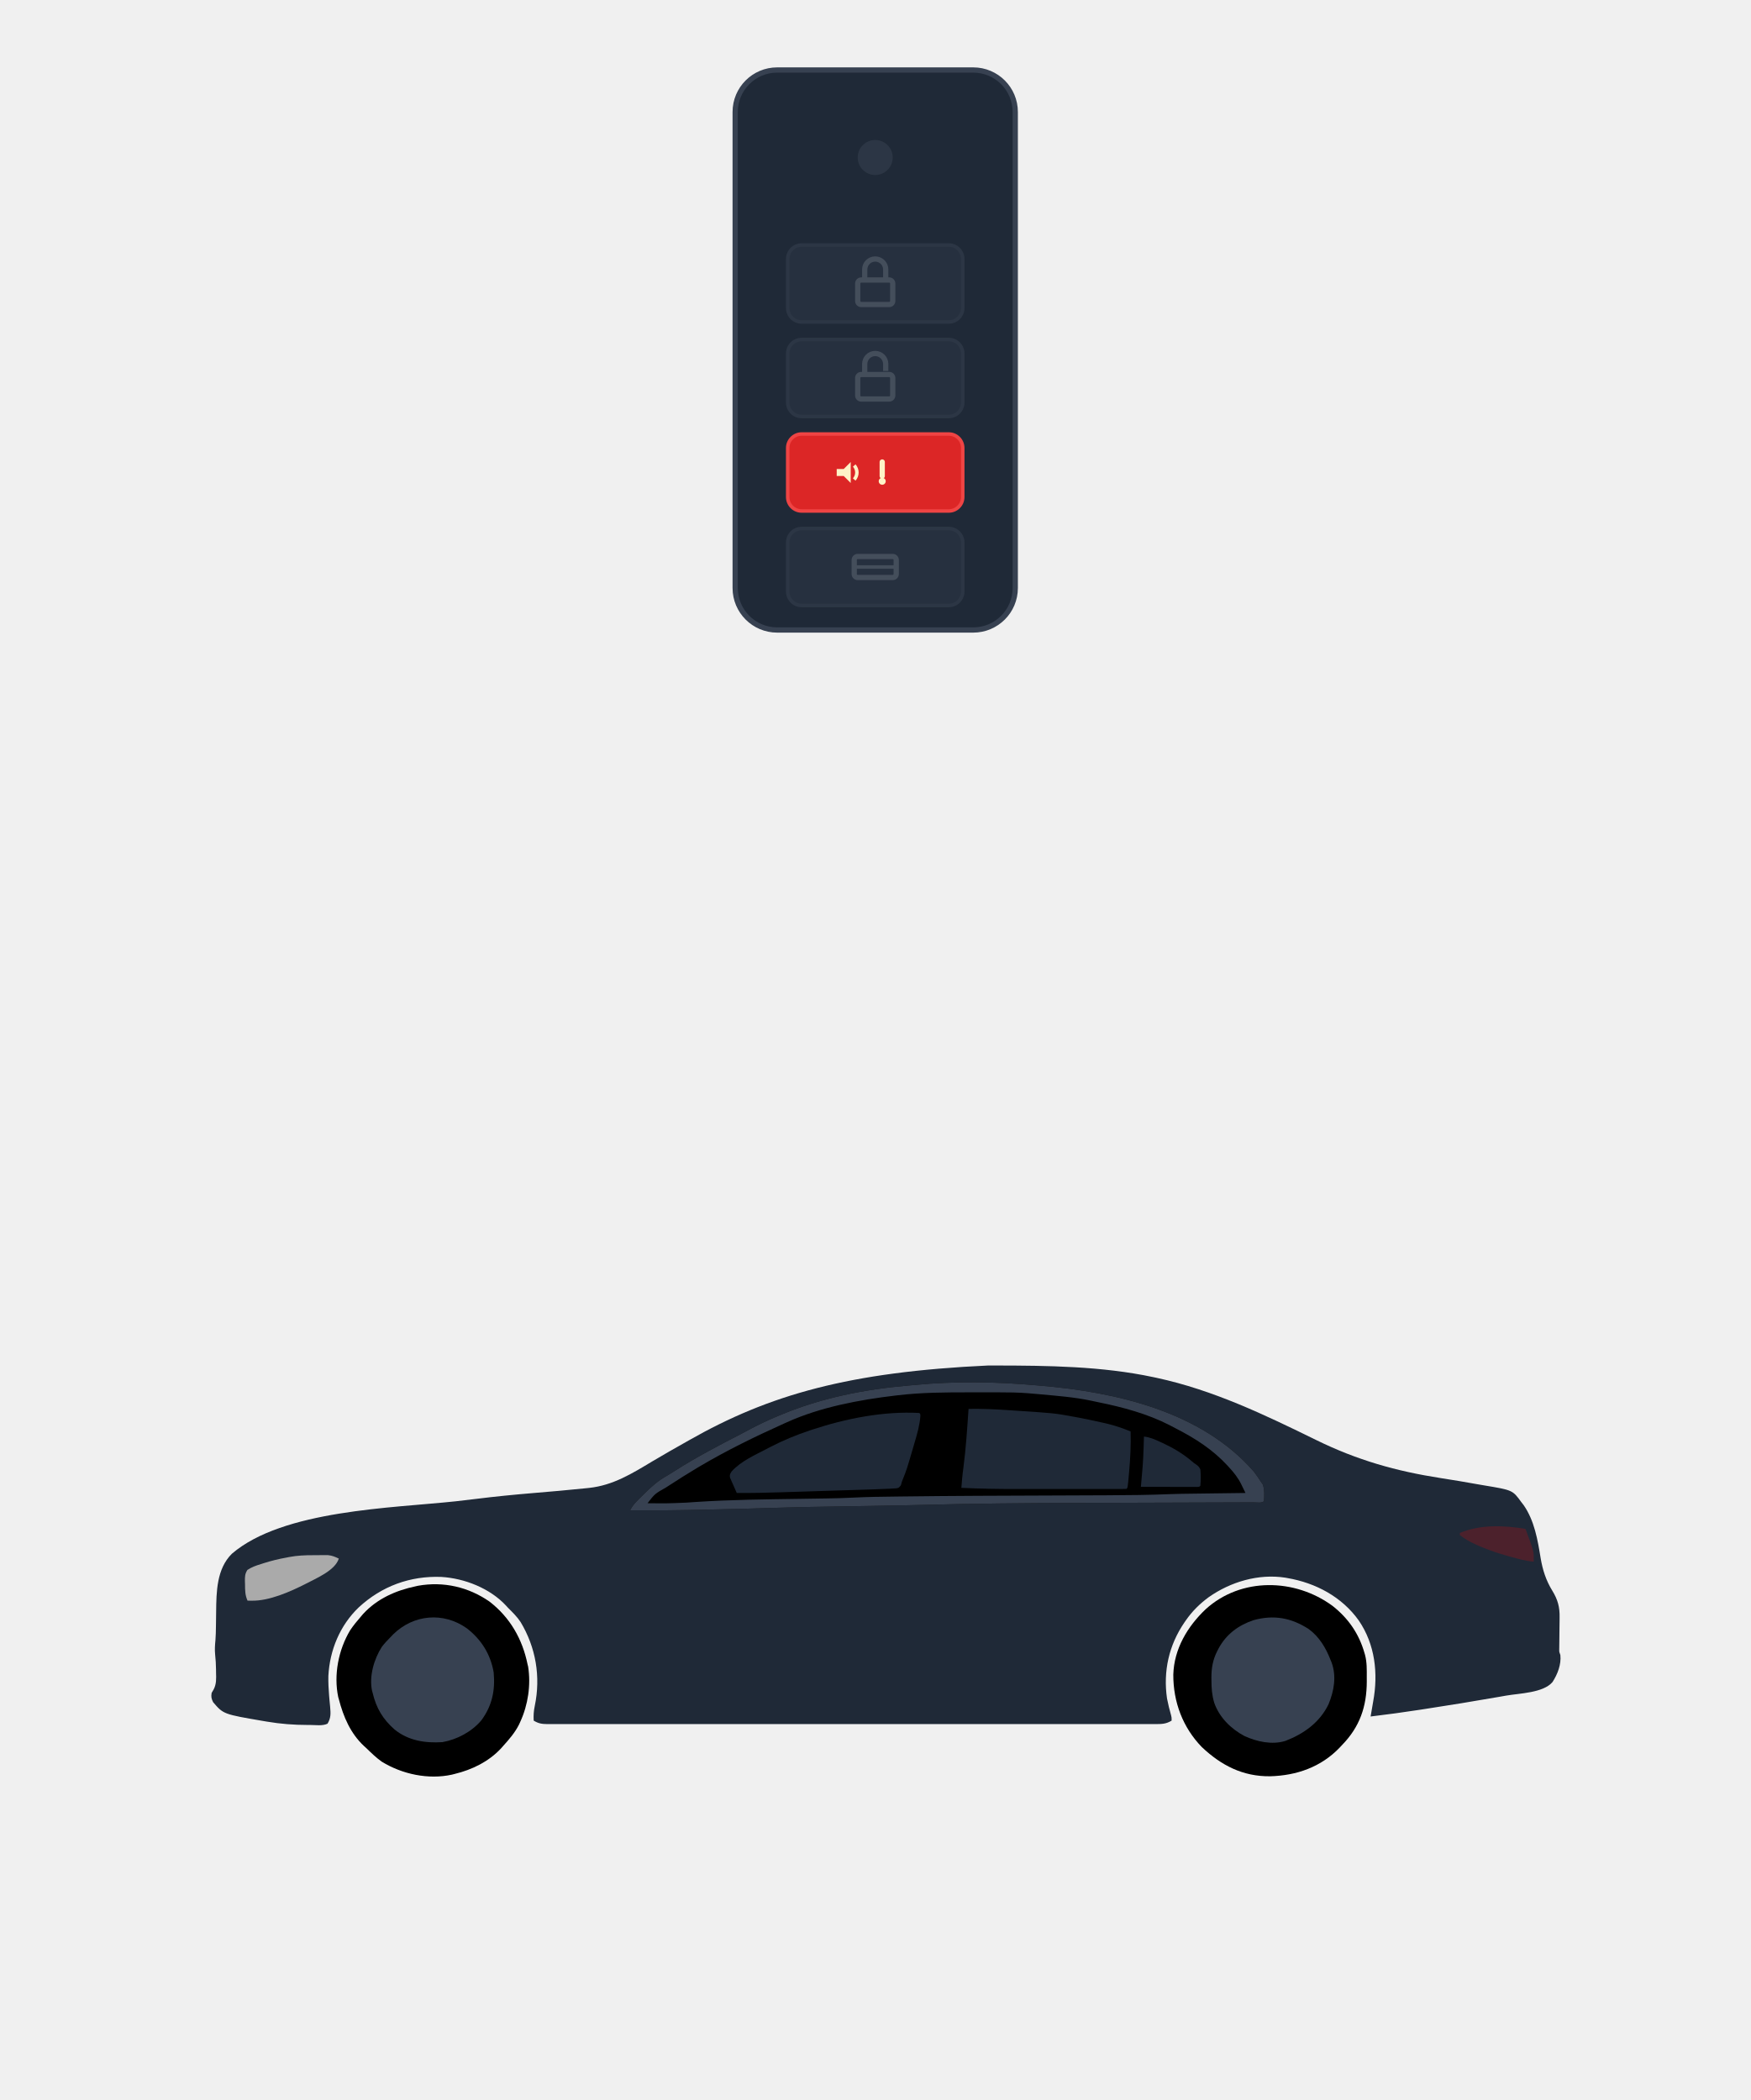
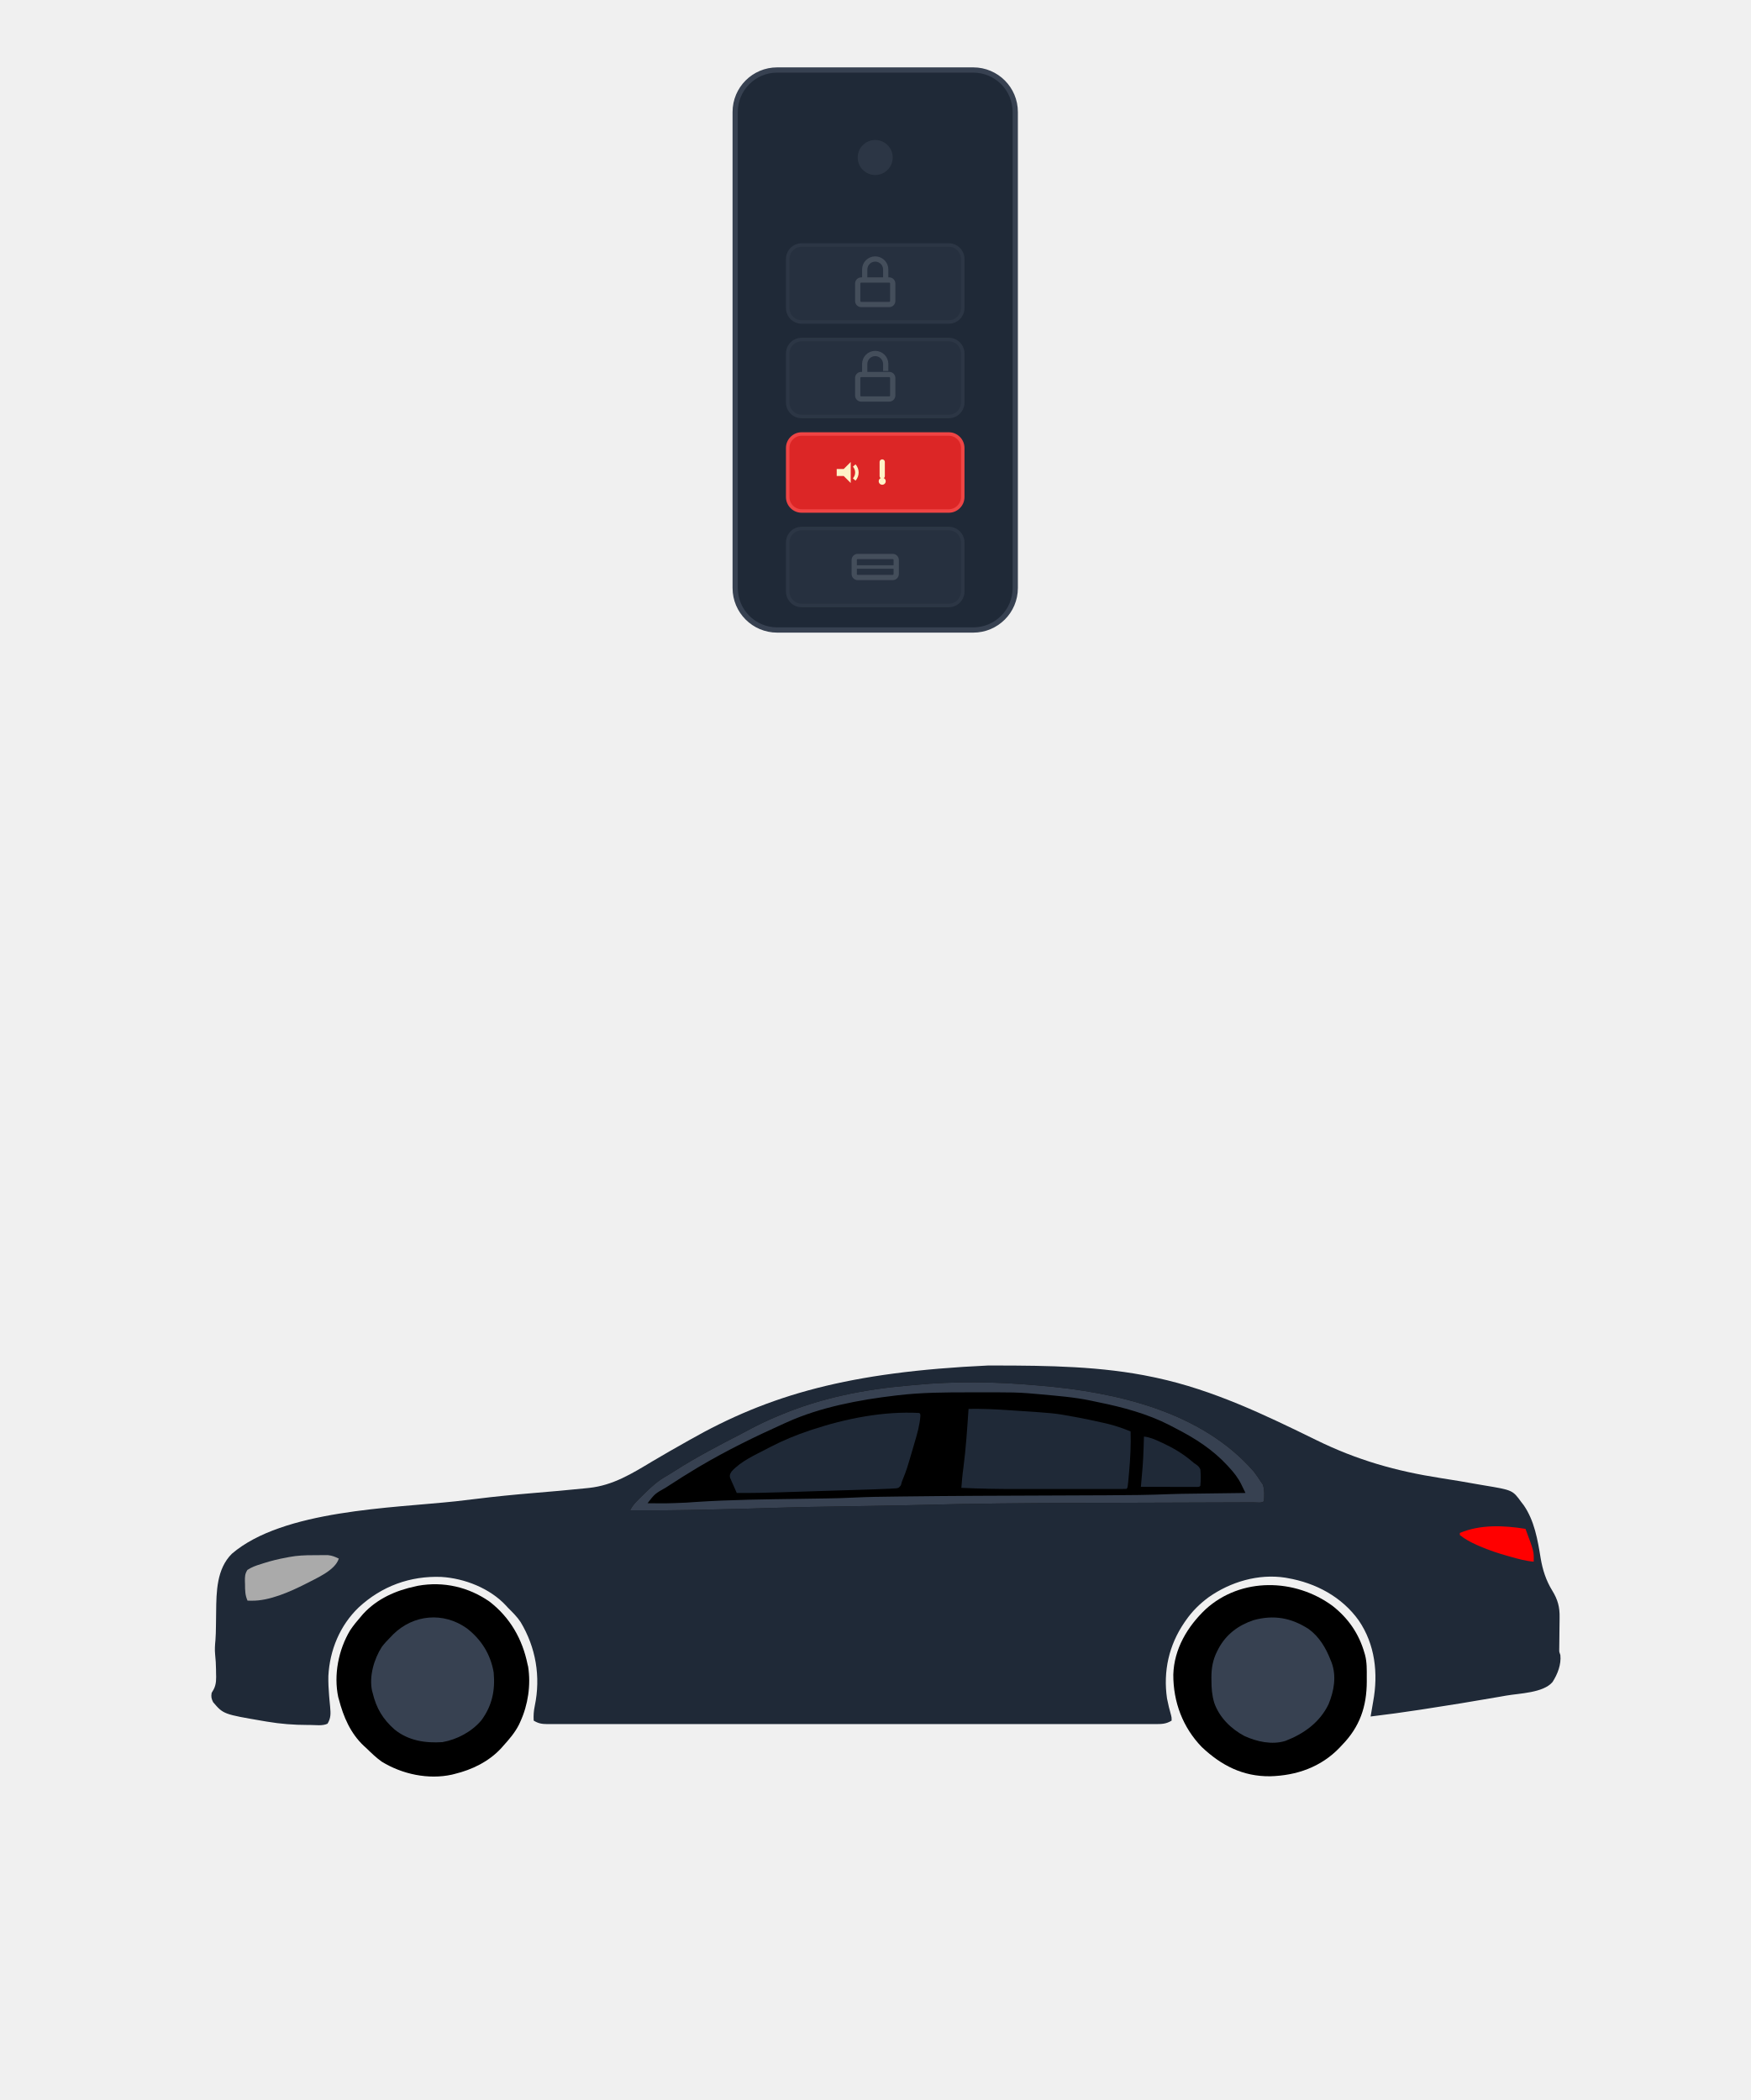
<svg xmlns="http://www.w3.org/2000/svg" viewBox="0 0 500 600">
  <defs>
    <radialGradient id="ripple-gradient">
      <stop offset="0%" style="stop-color:#9ca3af;stop-opacity:0.8" />
      <stop offset="100%" style="stop-color:#9ca3af;stop-opacity:0" />
    </radialGradient>
    <filter id="headlight-glow">
      <feGaussianBlur stdDeviation="4" result="coloredBlur" />
      <feMerge>
        <feMergeNode in="coloredBlur" />
        <feMergeNode in="SourceGraphic" />
      </feMerge>
    </filter>
  </defs>
  <g id="key-fob" transform="translate(210, 20)">
    <rect x="0" y="0" width="80" height="160" rx="12" fill="#1f2937" stroke="#374151" stroke-width="1.5" />
    <circle cx="40" cy="25" r="5" fill="#4b5563" opacity="0.3" />
    <g id="lock-button" opacity="0.3">
      <rect x="15" y="50" width="50" height="22" rx="4" fill="#374151" stroke="#4b5563" stroke-width="1" />
      <g transform="translate(40, 61)">
        <rect x="-5" y="-1" width="10" height="7" rx="1" fill="none" stroke="#9ca3af" stroke-width="1.5" />
        <path d="M -3,-1 v-3 a3,3 0 0,1 6,0 v3" fill="none" stroke="#9ca3af" stroke-width="1.5" />
      </g>
    </g>
    <g id="unlock-button" opacity="0.3">
      <rect x="15" y="77" width="50" height="22" rx="4" fill="#374151" stroke="#4b5563" stroke-width="1" />
      <g transform="translate(40, 88)">
        <rect x="-5" y="-1" width="10" height="7" rx="1" fill="none" stroke="#9ca3af" stroke-width="1.5" />
        <path d="M -3,-1 v-3 a3,3 0 0,1 6,0 v2" fill="none" stroke="#9ca3af" stroke-width="1.5" />
      </g>
    </g>
    <g id="panic-button">
      <rect x="15" y="104" width="50" height="22" rx="4" fill="#dc2626" stroke="#ef4444" stroke-width="1">
      </rect>
      <g transform="translate(33, 115)">
        <path d="M 0,-3 l-2,2 h-2 v2 h2 l2,2 z" fill="#fef3c7" stroke="none" />
        <path d="M 1,-2 a3,3 0 0,1 0,4" fill="none" stroke="#fef3c7" stroke-width="1" />
      </g>
      <g transform="translate(42, 115)">
        <line x1="0" y1="-3" x2="0" y2="1" stroke="#fef3c7" stroke-width="1.5" stroke-linecap="round" />
        <circle cx="0" cy="2.5" r="1" fill="#fef3c7" />
      </g>
-       <circle cx="40" cy="115" r="0" fill="url(#ripple-gradient)" opacity="0">
-         <animate attributeName="r" values="0; 0; 0; 20; 30; 0; 0" keyTimes="0; 0.08; 0.083; 0.12; 0.15; 0.17; 1" dur="6s" repeatCount="indefinite" />
-         <animate attributeName="opacity" values="0; 0; 0.8; 0.6; 0; 0; 0" keyTimes="0; 0.08; 0.083; 0.12; 0.15; 0.17; 1" dur="6s" repeatCount="indefinite" />
+       <rect x="15" y="104" width="50" height="22" rx="4" fill="#ffffff" opacity="0">
+         <animate attributeName="opacity" values="0; 0; 0; 0.6; 0; 0; 0" keyTimes="0; 0.08; 0.083; 0.09; 0.1; 0.11; 1" dur="6s" repeatCount="indefinite" />
+       </rect>
+       <rect x="15" y="104" width="50" height="22" rx="4" fill="#ffffff" opacity="0">
+         <animate attributeName="opacity" values="0; 0; 0; 0; 0.6; 0; 0" keyTimes="0; 0.16; 0.166; 0.167; 0.173; 0.18; 1" dur="6s" repeatCount="indefinite" />
+       </rect>
+       <circle cx="40" cy="115" r="0" fill="none" stroke="#e5e7eb" stroke-width="2" opacity="0">
+         <animate attributeName="r" values="0; 0; 0; 25; 50; 0; 0" keyTimes="0; 0.08; 0.083; 0.12; 0.15; 0.17; 1" dur="6s" repeatCount="indefinite" />
+         <animate attributeName="opacity" values="0; 0; 1; 0.8; 0; 0; 0" keyTimes="0; 0.08; 0.083; 0.12; 0.15; 0.17; 1" dur="6s" repeatCount="indefinite" />
+         <animate attributeName="stroke-width" values="3; 3; 3; 2; 1; 1; 1" keyTimes="0; 0.08; 0.083; 0.12; 0.15; 0.17; 1" dur="6s" repeatCount="indefinite" />
      </circle>
-       <circle cx="40" cy="115" r="0" fill="url(#ripple-gradient)" opacity="0">
-         <animate attributeName="r" values="0; 0; 0; 0; 20; 30; 0" keyTimes="0; 0.16; 0.166; 0.17; 0.2; 0.23; 1" dur="6s" repeatCount="indefinite" />
-         <animate attributeName="opacity" values="0; 0; 0; 0.8; 0.6; 0; 0" keyTimes="0; 0.16; 0.166; 0.17; 0.2; 0.23; 1" dur="6s" repeatCount="indefinite" />
+       <circle cx="40" cy="115" r="0" fill="none" stroke="#e5e7eb" stroke-width="2" opacity="0">
+         <animate attributeName="r" values="0; 0; 0; 0; 25; 50; 0" keyTimes="0; 0.16; 0.166; 0.17; 0.2; 0.23; 1" dur="6s" repeatCount="indefinite" />
+         <animate attributeName="opacity" values="0; 0; 0; 1; 0.8; 0; 0" keyTimes="0; 0.16; 0.166; 0.17; 0.2; 0.23; 1" dur="6s" repeatCount="indefinite" />
+         <animate attributeName="stroke-width" values="3; 3; 3; 3; 2; 1; 1" keyTimes="0; 0.16; 0.166; 0.17; 0.2; 0.23; 1" dur="6s" repeatCount="indefinite" />
      </circle>
    </g>
    <g id="trunk-button" opacity="0.3">
      <rect x="15" y="131" width="50" height="22" rx="4" fill="#374151" stroke="#4b5563" stroke-width="1" />
      <g transform="translate(40, 142)">
        <rect x="-6" y="-3" width="12" height="6" rx="1" fill="none" stroke="#9ca3af" stroke-width="1.5" />
        <line x1="-6" y1="0" x2="6" y2="0" stroke="#9ca3af" stroke-width="1" />
      </g>
    </g>
  </g>
  <g id="signal-waves">
    <circle cx="250" cy="25" r="8" fill="none" stroke="#f59e0b" stroke-width="3" opacity="0">
      <animate attributeName="cy" values="25; 25; 25; 250; 380; 380" keyTimes="0; 0.166; 0.25; 0.35; 0.42; 1" dur="6s" repeatCount="indefinite" />
      <animate attributeName="r" values="8; 8; 8; 15; 20; 20" keyTimes="0; 0.166; 0.25; 0.35; 0.42; 1" dur="6s" repeatCount="indefinite" />
-       <animate attributeName="opacity" values="0; 0; 0.5; 0.8; 0; 0" keyTimes="0; 0.166; 0.25; 0.35; 0.42; 1" dur="6s" repeatCount="indefinite" />
-     </circle>
-     <circle cx="250" cy="25" r="8" fill="none" stroke="#f59e0b" stroke-width="3" opacity="0">
-       <animate attributeName="cy" values="25; 25; 25; 25; 250; 380" keyTimes="0; 0.166; 0.28; 0.32; 0.4; 0.47" dur="6s" repeatCount="indefinite" />
-       <animate attributeName="r" values="8; 8; 8; 8; 15; 20" keyTimes="0; 0.166; 0.28; 0.32; 0.4; 0.47" dur="6s" repeatCount="indefinite" />
-       <animate attributeName="opacity" values="0; 0; 0; 0.9; 0.8; 0" keyTimes="0; 0.166; 0.28; 0.32; 0.4; 0.47" dur="6s" repeatCount="indefinite" />
+       <animate attributeName="opacity" values="0; 0; 0.9; 0.8; 0; 0" keyTimes="0; 0.166; 0.25; 0.35; 0.42; 1" dur="6s" repeatCount="indefinite" />
    </circle>
  </g>
  <g id="car" transform="translate(25, 300) scale(0.2929688)">
    <path d="M0 0 C2.305 0.005 4.609 0.008 6.914 0.01 C57.973 0.08 110.697 0.655 160.817 11.318 C161.953 11.559 163.089 11.8 164.26 12.048 C219.443 23.949 269.47 48.025 319.864 72.74 C359.812 92.327 397.531 103.034 441.418 109.849 C453.073 111.66 464.707 113.562 476.309 115.688 C478.729 116.123 481.152 116.539 483.578 116.94 C511.267 121.538 511.267 121.538 519.817 133.318 C520.55 134.263 521.284 135.208 522.039 136.181 C532.533 151.304 535.718 170.044 538.6 187.862 C540.535 199.337 543.824 209.636 549.942 219.568 C555.282 228.253 557.283 235.577 557.075 245.716 C557.068 246.673 557.061 247.63 557.054 248.616 C557.031 251.642 556.988 254.667 556.942 257.693 C556.907 260.74 556.876 263.787 556.85 266.834 C556.833 268.723 556.81 270.612 556.78 272.5 C556.771 273.352 556.761 274.204 556.751 275.081 C556.74 275.829 556.728 276.577 556.717 277.347 C556.739 279.532 556.739 279.532 557.817 282.318 C558.82 291.546 555.113 301.068 550.16 308.732 C541.169 319.344 517.89 319.681 505.059 321.925 C502.686 322.341 500.314 322.759 497.942 323.177 C473.633 327.453 449.277 331.397 424.879 335.13 C423.651 335.319 422.424 335.508 421.159 335.702 C405.074 338.169 388.976 340.397 372.817 342.318 C374.817 330.318 374.817 330.318 375.32 327.695 C380.369 300.275 377.19 272.055 361.328 248.775 C344.92 225.663 319.338 212.064 291.817 207.318 C291.094 207.186 290.37 207.055 289.625 206.919 C263.486 202.881 236.316 210.935 214.973 225.943 C206.261 232.378 199 239.501 192.817 248.38 C192.299 249.124 191.781 249.867 191.248 250.632 C176.153 272.72 170.458 298.154 174.312 324.733 C175.399 330.359 176.773 335.896 178.358 341.402 C178.817 343.318 178.817 343.318 178.817 346.318 C173.357 349.734 168.797 349.741 162.569 349.695 C161.016 349.702 161.016 349.702 159.432 349.709 C155.947 349.72 152.463 349.709 148.978 349.699 C146.461 349.702 143.944 349.707 141.427 349.713 C135.945 349.723 130.464 349.723 124.983 349.716 C116.833 349.705 108.682 349.71 100.532 349.719 C85.976 349.735 71.42 349.734 56.864 349.725 C44.126 349.718 31.388 349.716 18.65 349.719 C17.383 349.72 17.383 349.72 16.091 349.72 C12.664 349.721 9.236 349.722 5.809 349.723 C-26.355 349.732 -58.518 349.724 -90.682 349.708 C-119.268 349.693 -147.854 349.695 -176.44 349.709 C-208.544 349.725 -240.648 349.731 -272.753 349.722 C-276.174 349.721 -279.595 349.72 -283.017 349.719 C-283.859 349.719 -284.701 349.719 -285.569 349.719 C-298.301 349.715 -311.032 349.719 -323.763 349.727 C-338.236 349.735 -352.71 349.733 -367.183 349.717 C-375.287 349.708 -383.391 349.708 -391.494 349.719 C-397.537 349.726 -403.58 349.718 -409.623 349.704 C-412.074 349.701 -414.525 349.702 -416.976 349.71 C-420.296 349.719 -423.615 349.709 -426.935 349.695 C-428.377 349.706 -428.377 349.706 -429.848 349.717 C-435.068 349.672 -438.626 349.169 -443.183 346.318 C-443.457 341.294 -443.151 336.858 -442.109 331.925 C-436.194 303.485 -441.038 274.98 -455.988 250.118 C-459.408 244.966 -463.823 240.665 -468.183 236.318 C-468.778 235.664 -469.372 235.011 -469.984 234.337 C-485.658 217.342 -510.471 207.566 -533.222 206.195 C-563.609 205.023 -591.316 215.153 -613.765 235.91 C-632.099 253.495 -642.036 277.561 -643.367 302.798 C-643.483 309.283 -643.181 315.634 -642.625 322.091 C-642.472 323.891 -642.472 323.891 -642.317 325.727 C-642.106 328.125 -641.878 330.52 -641.632 332.914 C-641.058 339.293 -640.8 343.758 -644.183 349.318 C-648.968 351.71 -655.963 350.564 -661.308 350.568 C-662.428 350.569 -662.428 350.569 -663.57 350.57 C-676.968 350.551 -689.961 349.571 -703.183 347.318 C-704.273 347.136 -705.362 346.953 -706.485 346.766 C-745.706 340.072 -745.706 340.072 -755.746 328.318 C-757.42 324.823 -757.796 323.144 -757.183 319.318 C-756.519 318.177 -755.856 317.036 -755.172 315.861 C-752.433 310.513 -752.705 305.397 -752.871 299.505 C-752.885 297.981 -752.885 297.981 -752.9 296.425 C-752.972 291.513 -753.223 286.688 -753.765 281.806 C-754.233 277.057 -753.941 272.662 -753.464 267.925 C-753.111 263.393 -753.034 258.881 -752.972 254.337 C-752.958 253.433 -752.944 252.529 -752.929 251.598 C-752.871 247.836 -752.817 244.075 -752.782 240.313 C-752.583 220.635 -752.292 198.255 -737.394 183.552 C-687.505 140.79 -580.948 139.109 -519.178 132.436 C-512.588 131.717 -506.009 130.931 -499.431 130.108 C-480.992 127.801 -462.545 125.992 -444.027 124.437 C-426.859 122.993 -409.694 121.539 -392.558 119.74 C-391.417 119.622 -390.276 119.505 -389.1 119.383 C-365.808 116.872 -347.318 105.402 -327.603 93.55 C-316.579 86.941 -305.367 80.65 -294.183 74.318 C-293.356 73.847 -292.529 73.376 -291.676 72.891 C-213.501 28.407 -135.474 6.272 0 0 Z " fill="#1f2937" transform="translate(878.1833,307.6821)" />
    <path d="M0 0 C1.468 0.125 2.936 0.25 4.405 0.375 C78.045 6.693 161.076 25.54 212 84 C214.499 87.237 216.787 90.563 219 94 C219.959 95.392 219.959 95.392 220.938 96.812 C222.686 102.059 222.408 107.519 222 113 C219.883 115.117 215.096 114.151 212.168 114.151 C210.759 114.158 210.759 114.158 209.322 114.164 C206.146 114.177 202.971 114.183 199.795 114.189 C197.526 114.197 195.257 114.206 192.988 114.215 C188.075 114.233 183.162 114.248 178.249 114.26 C170.409 114.281 162.57 114.308 154.73 114.337 C143.663 114.377 132.596 114.414 121.529 114.448 C120.826 114.45 120.123 114.452 119.398 114.454 C116.555 114.463 113.713 114.472 110.87 114.48 C86.924 114.554 62.978 114.631 39.031 114.719 C38.371 114.721 37.71 114.724 37.03 114.726 C-12.01 114.906 -61.029 115.296 -110.053 116.625 C-124.37 117.01 -138.688 117.26 -153.008 117.5 C-154.232 117.521 -155.456 117.541 -156.718 117.562 C-168.079 117.753 -179.44 117.94 -190.801 118.125 C-225.008 118.638 -225.008 118.638 -259.204 119.62 C-275.389 120.216 -291.582 120.559 -307.773 120.93 C-311.577 121.017 -315.38 121.108 -319.184 121.2 C-344.794 121.825 -370.382 122.137 -396 122 C-393.208 116.074 -388.338 111.896 -383.75 107.312 C-383.249 106.811 -382.747 106.31 -382.231 105.793 C-375.325 98.925 -368.642 92.943 -360.06 88.187 C-357.518 86.722 -355.057 85.151 -352.586 83.57 C-331.897 70.341 -310.336 59.055 -288.512 47.833 C-285.995 46.519 -283.494 45.19 -281 43.835 C-271.126 38.49 -261.128 33.781 -250.75 29.5 C-249.98 29.18 -249.209 28.86 -248.415 28.531 C-209.062 12.26 -167.872 3.99 -125.524 0.309 C-123.27 0.111 -121.017 -0.096 -118.765 -0.316 C-79.643 -4.114 -39.127 -3.546 0 0 Z " fill="#000000" transform="translate(925,327)" />
    <path d="M0 0 C1.468 0.125 2.936 0.25 4.405 0.375 C78.045 6.693 161.076 25.54 212 84 C214.499 87.237 216.787 90.563 219 94 C219.959 95.392 219.959 95.392 220.938 96.812 C222.686 102.059 222.408 107.519 222 113 C219.883 115.117 215.096 114.151 212.168 114.151 C210.759 114.158 210.759 114.158 209.322 114.164 C206.146 114.177 202.971 114.183 199.795 114.189 C197.526 114.197 195.257 114.206 192.988 114.215 C188.075 114.233 183.162 114.248 178.249 114.26 C170.409 114.281 162.57 114.308 154.73 114.337 C143.663 114.377 132.596 114.414 121.529 114.448 C120.826 114.45 120.123 114.452 119.398 114.454 C116.555 114.463 113.713 114.472 110.87 114.48 C86.924 114.554 62.978 114.631 39.031 114.719 C38.371 114.721 37.71 114.724 37.03 114.726 C-12.01 114.906 -61.029 115.296 -110.053 116.625 C-124.37 117.01 -138.688 117.26 -153.008 117.5 C-154.232 117.521 -155.456 117.541 -156.718 117.562 C-168.079 117.753 -179.44 117.94 -190.801 118.125 C-225.008 118.638 -225.008 118.638 -259.204 119.62 C-275.389 120.216 -291.582 120.559 -307.773 120.93 C-311.577 121.017 -315.38 121.108 -319.184 121.2 C-344.794 121.825 -370.382 122.137 -396 122 C-393.208 116.074 -388.338 111.896 -383.75 107.312 C-383.249 106.811 -382.747 106.31 -382.231 105.793 C-375.325 98.925 -368.642 92.943 -360.06 88.187 C-357.518 86.722 -355.057 85.151 -352.586 83.57 C-331.897 70.341 -310.336 59.055 -288.512 47.833 C-285.995 46.519 -283.494 45.19 -281 43.835 C-271.126 38.49 -261.128 33.781 -250.75 29.5 C-249.98 29.18 -249.209 28.86 -248.415 28.531 C-209.062 12.26 -167.872 3.99 -125.524 0.309 C-123.27 0.111 -121.017 -0.096 -118.765 -0.316 C-79.643 -4.114 -39.127 -3.546 0 0 Z M-135.25 9.75 C-135.996 9.838 -136.742 9.926 -137.511 10.016 C-172.688 14.197 -210.584 21.304 -243 36 C-244.067 36.477 -245.135 36.955 -246.234 37.447 C-274.098 49.986 -301.686 63.452 -328 79 C-328.774 79.456 -329.548 79.913 -330.345 80.383 C-339.725 85.95 -348.908 91.822 -358.062 97.75 C-359.014 98.364 -359.966 98.978 -360.947 99.611 C-371.795 105.739 -371.795 105.739 -379 115 C-360.071 115.2 -360.071 115.2 -341.164 114.414 C-340.262 114.353 -339.361 114.292 -338.432 114.229 C-336.515 114.097 -334.599 113.965 -332.682 113.832 C-298.306 111.505 -263.849 111.238 -229.409 110.703 C-225.859 110.648 -222.308 110.591 -218.758 110.535 C-214.37 110.466 -209.981 110.402 -205.593 110.342 C-196.383 110.207 -187.195 109.999 -177.997 109.506 C-164.471 108.796 -150.933 108.666 -137.392 108.498 C-135.041 108.468 -132.689 108.437 -130.338 108.407 C-81.514 107.77 -32.685 107.662 16.142 107.474 C28.374 107.427 40.606 107.378 52.838 107.322 C58.041 107.299 63.244 107.278 68.447 107.26 C89.381 107.191 110.265 106.979 131.183 106.108 C138.135 105.842 145.091 105.767 152.047 105.684 C153.576 105.663 155.106 105.642 156.635 105.621 C160.547 105.567 164.46 105.517 168.372 105.468 C172.409 105.416 176.447 105.361 180.484 105.307 C188.323 105.201 196.161 105.099 204 105 C202.925 102.778 201.842 100.56 200.754 98.344 C200.454 97.722 200.154 97.1 199.845 96.46 C196.756 90.196 192.734 85.129 188 80 C187.512 79.464 187.024 78.928 186.521 78.376 C172.179 62.79 155.282 51.923 136.529 42.299 C134.336 41.173 132.16 40.019 129.984 38.859 C108.743 27.894 84.191 21.292 60.882 16.583 C58.23 16.047 55.588 15.474 52.945 14.895 C37.011 11.563 20.75 10.32 4.562 8.832 C3.808 8.762 3.053 8.693 2.275 8.621 C-0.149 8.404 -2.574 8.2 -5 8 C-6.022 7.911 -7.045 7.822 -8.098 7.731 C-17.559 6.969 -26.954 6.853 -36.438 6.867 C-38.091 6.867 -39.745 6.866 -41.398 6.864 C-44.848 6.863 -48.297 6.865 -51.746 6.87 C-56.098 6.875 -60.45 6.872 -64.802 6.866 C-88.374 6.839 -111.812 6.957 -135.25 9.75 Z " fill="#374151" transform="translate(925,327)" />
    <path d="M0 0 C15.311 12.04 25.732 27.115 31.066 45.84 C31.252 46.466 31.437 47.092 31.628 47.736 C33.527 54.953 33.361 62.172 33.316 69.59 C33.324 70.871 33.332 72.153 33.34 73.473 C33.29 98.253 26.534 117.924 9.066 135.84 C8.334 136.622 7.602 137.405 6.848 138.211 C-11.253 157.108 -35.062 165.453 -60.921 166.125 C-87.387 166.418 -108.481 155.633 -127.496 137.652 C-146.067 118.517 -155.389 93.63 -155.302 67.012 C-154.567 41.981 -141.583 20.153 -123.824 3.293 C-89.245 -28.202 -36.68 -27.01 0 0 Z " fill="#000000" transform="translate(1213.934,542.1602)" />
    <path d="M0 0 C10.285 7.505 16.841 18.554 21.355 30.293 C21.674 31.055 21.992 31.817 22.32 32.602 C27.266 46.117 24.672 60.386 19.355 73.293 C10.905 91.004 -4.87 102.253 -22.746 109.098 C-35.846 113.167 -50.62 109.825 -62.707 104.293 C-75.744 97.39 -87.191 86.08 -92.082 71.98 C-94.322 64.617 -94.827 57.689 -94.832 50.043 C-94.844 49.152 -94.857 48.261 -94.869 47.344 C-94.89 37.942 -93.407 29.676 -89.082 21.293 C-88.731 20.607 -88.38 19.922 -88.019 19.215 C-80.544 5.182 -68.606 -3.744 -53.645 -8.707 C-34.053 -14.062 -17.097 -11.036 0 0 Z " fill="#374151" transform="translate(1190.645,564.707)" />
    <path d="M0 0 C20.009 15.447 32.058 36.522 37.062 61.062 C37.351 62.223 37.351 62.223 37.645 63.406 C40.464 81.325 37.569 100.674 30.062 117.062 C29.644 117.983 29.225 118.903 28.793 119.852 C24.754 127.929 19.071 134.408 13.062 141.062 C12.477 141.732 11.892 142.401 11.289 143.09 C-0.711 156.034 -17.037 163.97 -33.938 168.062 C-34.828 168.289 -35.719 168.516 -36.637 168.75 C-59.66 173.827 -85.173 168.333 -105.066 156.105 C-110.49 152.246 -115.184 147.704 -119.938 143.062 C-121.144 141.966 -121.144 141.966 -122.375 140.848 C-135.599 128.519 -142.464 112.278 -146.938 95.062 C-147.114 94.466 -147.291 93.869 -147.472 93.254 C-152.096 71.462 -147.257 47.008 -135.938 28.062 C-132.624 23.093 -128.867 18.552 -124.938 14.062 C-124.366 13.391 -123.795 12.719 -123.207 12.027 C-109.506 -2.871 -91.351 -10.862 -71.938 -14.938 C-71.16 -15.113 -70.382 -15.288 -69.581 -15.468 C-44.767 -19.874 -20.432 -14.217 0 0 Z " fill="#000000" transform="translate(391.9375,537.9375)" />
    <path d="M0 0 C14.197 10.881 23.332 25.369 26.371 43.148 C27.962 60.613 24.906 75.619 14.301 89.945 C4.952 101.003 -9.293 108.62 -23.629 111.148 C-40.282 112.256 -56.863 109.726 -70.244 98.834 C-81.676 88.787 -88.103 78.031 -91.629 63.148 C-91.821 62.472 -92.013 61.795 -92.211 61.098 C-95.248 46.935 -90.278 30.081 -82.629 18.148 C-79.856 14.559 -76.85 11.337 -73.629 8.148 C-72.631 7.1 -72.631 7.1 -71.613 6.031 C-51.662 -13.539 -22.62 -15.932 0 0 Z " fill="#374151" transform="translate(369.6289,563.8516)" />
    <path d="M0 0 C1 1 1 1 1.042 2.908 C0.382 11.92 -2.083 20.32 -4.625 28.938 C-5.079 30.5 -5.533 32.063 -5.987 33.626 C-12.34 55.357 -12.34 55.357 -16.304 65.198 C-17.13 67.245 -17.13 67.245 -17.941 70.449 C-20 73 -20 73 -22.379 73.451 C-23.354 73.51 -24.329 73.569 -25.334 73.629 C-26.959 73.732 -26.959 73.732 -28.617 73.837 C-33.984 74.096 -39.348 74.318 -44.719 74.481 C-45.929 74.52 -47.139 74.559 -48.385 74.599 C-51.669 74.705 -54.952 74.808 -58.236 74.909 C-61.704 75.017 -65.172 75.127 -68.639 75.237 C-74.467 75.422 -80.294 75.604 -86.122 75.784 C-92.808 75.992 -99.493 76.203 -106.179 76.417 C-112.665 76.624 -119.151 76.828 -125.637 77.03 C-128.371 77.116 -131.105 77.202 -133.838 77.29 C-148.563 77.759 -163.267 78.139 -178 78 C-178.248 77.434 -178.496 76.869 -178.752 76.286 C-179.078 75.544 -179.404 74.801 -179.74 74.036 C-180.224 72.933 -180.224 72.933 -180.718 71.807 C-181.401 70.258 -182.092 68.714 -182.788 67.171 C-183.077 66.491 -183.366 65.81 -183.664 65.109 C-183.968 64.418 -184.272 63.727 -184.584 63.015 C-185.134 60.348 -184.438 59.256 -183 57 C-173.868 46.933 -160.405 41.057 -148.562 34.875 C-147.444 34.289 -146.325 33.703 -145.173 33.099 C-132.733 26.679 -120.031 21.414 -106.75 17 C-106.108 16.787 -105.467 16.573 -104.805 16.353 C-71.784 5.437 -34.944 -1.951 0 0 Z " fill="#1f2937" transform="translate(811,354)" />
    <path d="M0 0 C12.653 -0.195 25.18 0.301 37.803 1.172 C40.733 1.374 43.663 1.567 46.594 1.758 C83.381 4.196 83.381 4.196 100 7.188 C101.792 7.505 101.792 7.505 103.621 7.828 C112.798 9.499 121.908 11.423 131 13.5 C132.209 13.772 133.418 14.044 134.664 14.325 C142.739 16.23 150.333 18.835 158 22 C158.409 35.172 157.732 48.137 156.562 61.25 C156.495 62.022 156.428 62.793 156.358 63.589 C155.189 76.811 155.189 76.811 154 78 C152.312 78.098 150.62 78.126 148.93 78.127 C147.28 78.131 147.28 78.131 145.597 78.136 C143.77 78.132 143.77 78.132 141.906 78.129 C140.631 78.131 139.356 78.133 138.043 78.135 C134.526 78.139 131.01 78.137 127.494 78.134 C123.795 78.132 120.096 78.134 116.396 78.136 C110.156 78.138 103.915 78.135 97.675 78.13 C90.527 78.125 83.38 78.127 76.233 78.132 C70.064 78.137 63.894 78.137 57.725 78.135 C54.057 78.133 50.388 78.133 46.72 78.136 C28.793 78.151 10.909 77.855 -7 77 C-6.848 75.109 -6.695 73.218 -6.541 71.327 C-6.455 70.274 -6.37 69.221 -6.282 68.136 C-5.949 64.437 -5.484 60.765 -4.997 57.084 C-2.507 38.133 -1.326 19.06 0 0 Z " fill="#1f2937" transform="translate(859,350)" />
    <path d="M0 0 C5.706 0.585 10.407 2.705 15.562 5.062 C16.892 5.668 16.892 5.668 18.248 6.285 C28.59 11.084 38.12 16.745 46.832 24.164 C48.9 25.992 48.9 25.992 50.949 27.273 C53.003 28.777 53.911 29.672 55 32 C55.546 37.389 55.491 42.609 55 48 C54 49 54 49 51.716 49.12 C50.705 49.118 49.695 49.116 48.654 49.114 C47.513 49.113 46.372 49.113 45.196 49.113 C43.955 49.108 42.713 49.103 41.434 49.098 C39.538 49.096 39.538 49.096 37.604 49.093 C34.239 49.089 30.874 49.08 27.508 49.069 C24.077 49.058 20.645 49.054 17.213 49.049 C10.475 49.038 3.738 49.021 -3 49 C-2.943 48.411 -2.885 47.823 -2.826 47.217 C-1.697 35.518 -0.704 23.877 -0.375 12.125 C-0.336 10.936 -0.298 9.748 -0.258 8.523 C-0.166 5.682 -0.08 2.841 0 0 Z " fill="#1f2937" transform="translate(1030,377)" />
    <path id="headlight" d="M0 0 C2.135 0.003 4.268 -0.021 6.403 -0.046 C7.784 -0.048 9.165 -0.049 10.546 -0.048 C11.773 -0.051 13.001 -0.054 14.266 -0.057 C18.386 0.377 21.101 1.518 24.807 3.316 C21.163 15.021 2.614 22.565 -7.466 27.93 C-22.533 35.584 -42.837 44.634 -60.005 44.378 C-60.795 44.369 -61.586 44.36 -62.4 44.351 C-62.991 44.339 -63.583 44.328 -64.193 44.316 C-66.61 38.922 -66.596 34.146 -66.63 28.316 C-66.663 27.331 -66.696 26.346 -66.73 25.331 C-66.763 20.881 -66.731 18.152 -64.286 14.355 C-60.141 11.622 -55.979 10.152 -51.255 8.691 C-50.319 8.391 -49.382 8.091 -48.417 7.782 C-41.083 5.48 -33.772 3.628 -26.193 2.316 C-25.369 2.149 -24.545 1.982 -23.696 1.81 C-15.784 0.306 -8.024 -0.025 0 0 Z " fill="#AAA" transform="translate(220.1926,492.6843)">
-       <animate attributeName="fill" values="#AAA; #AAA; #fef3c7; #fef3c7; #fef3c7; #AAA" keyTimes="0; 0.42; 0.5; 0.83; 0.92; 1" dur="6s" repeatCount="indefinite" />
-       <animate attributeName="opacity" values="0.5; 0.5; 1; 1; 1; 0" keyTimes="0; 0.42; 0.5; 0.83; 0.92; 1" dur="6s" repeatCount="indefinite" />
+       <animate attributeName="fill" values="#AAA; #AAA; #fef3c7; #fef3c7; #fef3c7; #AAA" keyTimes="0; 0.44; 0.5; 0.83; 0.92; 1" dur="6s" repeatCount="indefinite" />
+       <animate attributeName="opacity" values="0.5; 0.5; 1; 1; 1; 0" keyTimes="0; 0.44; 0.5; 0.83; 0.92; 1" dur="6s" repeatCount="indefinite" />
    </path>
-     <ellipse cx="190" cy="505" rx="0" ry="0" fill="#fef3c7" filter="url(#headlight-glow)" opacity="0">
-       <animate attributeName="rx" values="0; 0; 40; 40; 40; 0" keyTimes="0; 0.42; 0.5; 0.83; 0.92; 1" dur="6s" repeatCount="indefinite" />
-       <animate attributeName="ry" values="0; 0; 25; 25; 25; 0" keyTimes="0; 0.42; 0.5; 0.83; 0.92; 1" dur="6s" repeatCount="indefinite" />
-       <animate attributeName="opacity" values="0; 0; 0.7; 0.7; 0.7; 0" keyTimes="0; 0.42; 0.5; 0.83; 0.92; 1" dur="6s" repeatCount="indefinite" />
-     </ellipse>
-     <path d="M0 0 C8.276 22.114 8.276 22.114 8 32 C0.083 31.343 -7.441 29.199 -15.062 27.062 C-15.766 26.866 -16.47 26.67 -17.195 26.467 C-26.685 23.792 -35.886 20.762 -44.938 16.812 C-45.834 16.421 -46.731 16.03 -47.655 15.627 C-53.397 13.003 -59.118 10.047 -64 6 C-64 5.34 -64 4.68 -64 4 C-43.965 -4.423 -21.118 -3.433 0 0 Z " fill="#FF0000" fill-opacity="0.2" transform="translate(1402,467)" />
+     <path d="M0 0 C8.276 22.114 8.276 22.114 8 32 C0.083 31.343 -7.441 29.199 -15.062 27.062 C-15.766 26.866 -16.47 26.67 -17.195 26.467 C-26.685 23.792 -35.886 20.762 -44.938 16.812 C-45.834 16.421 -46.731 16.03 -47.655 15.627 C-53.397 13.003 -59.118 10.047 -64 6 C-64 5.34 -64 4.68 -64 4 C-43.965 -4.423 -21.118 -3.433 0 0 Z " fill="#FF0000" transform="translate(1402,467)">
+       <animate attributeName="opacity" values="0.2; 0.2; 1; 1; 1; 0.2" keyTimes="0; 0.44; 0.5; 0.83; 0.92; 1" dur="6s" repeatCount="indefinite" />
+     </path>
  </g>
  <g id="success-check">
    <circle cx="250" cy="410" r="18" fill="#10b981" stroke="#059669" stroke-width="2" opacity="0">
-       <animate attributeName="opacity" values="0; 0; 0; 1; 1; 0; 0" keyTimes="0; 0.5; 0.52; 0.58; 0.65; 0.68; 1" dur="6s" repeatCount="indefinite" />
+       <animate attributeName="opacity" values="0; 0; 0; 1; 1; 0; 0" keyTimes="0; 0.42; 0.44; 0.5; 0.65; 0.68; 1" dur="6s" repeatCount="indefinite" />
    </circle>
    <path d="M 242 410 L 248 416 L 258 404" stroke="#ffffff" stroke-width="3" stroke-linecap="round" stroke-linejoin="round" fill="none" opacity="0">
-       <animate attributeName="opacity" values="0; 0; 0; 1; 1; 0; 0" keyTimes="0; 0.5; 0.52; 0.58; 0.65; 0.68; 1" dur="6s" repeatCount="indefinite" />
+       <animate attributeName="opacity" values="0; 0; 0; 1; 1; 0; 0" keyTimes="0; 0.42; 0.44; 0.5; 0.65; 0.68; 1" dur="6s" repeatCount="indefinite" />
    </path>
  </g>
  <rect x="0" y="0" width="500" height="600" fill="#000000" opacity="0" pointer-events="none">
    <animate attributeName="opacity" values="0; 0; 0; 0; 0; 0.8" keyTimes="0; 0.83; 0.92; 0.95; 0.98; 1" dur="6s" repeatCount="indefinite" />
  </rect>
</svg>
